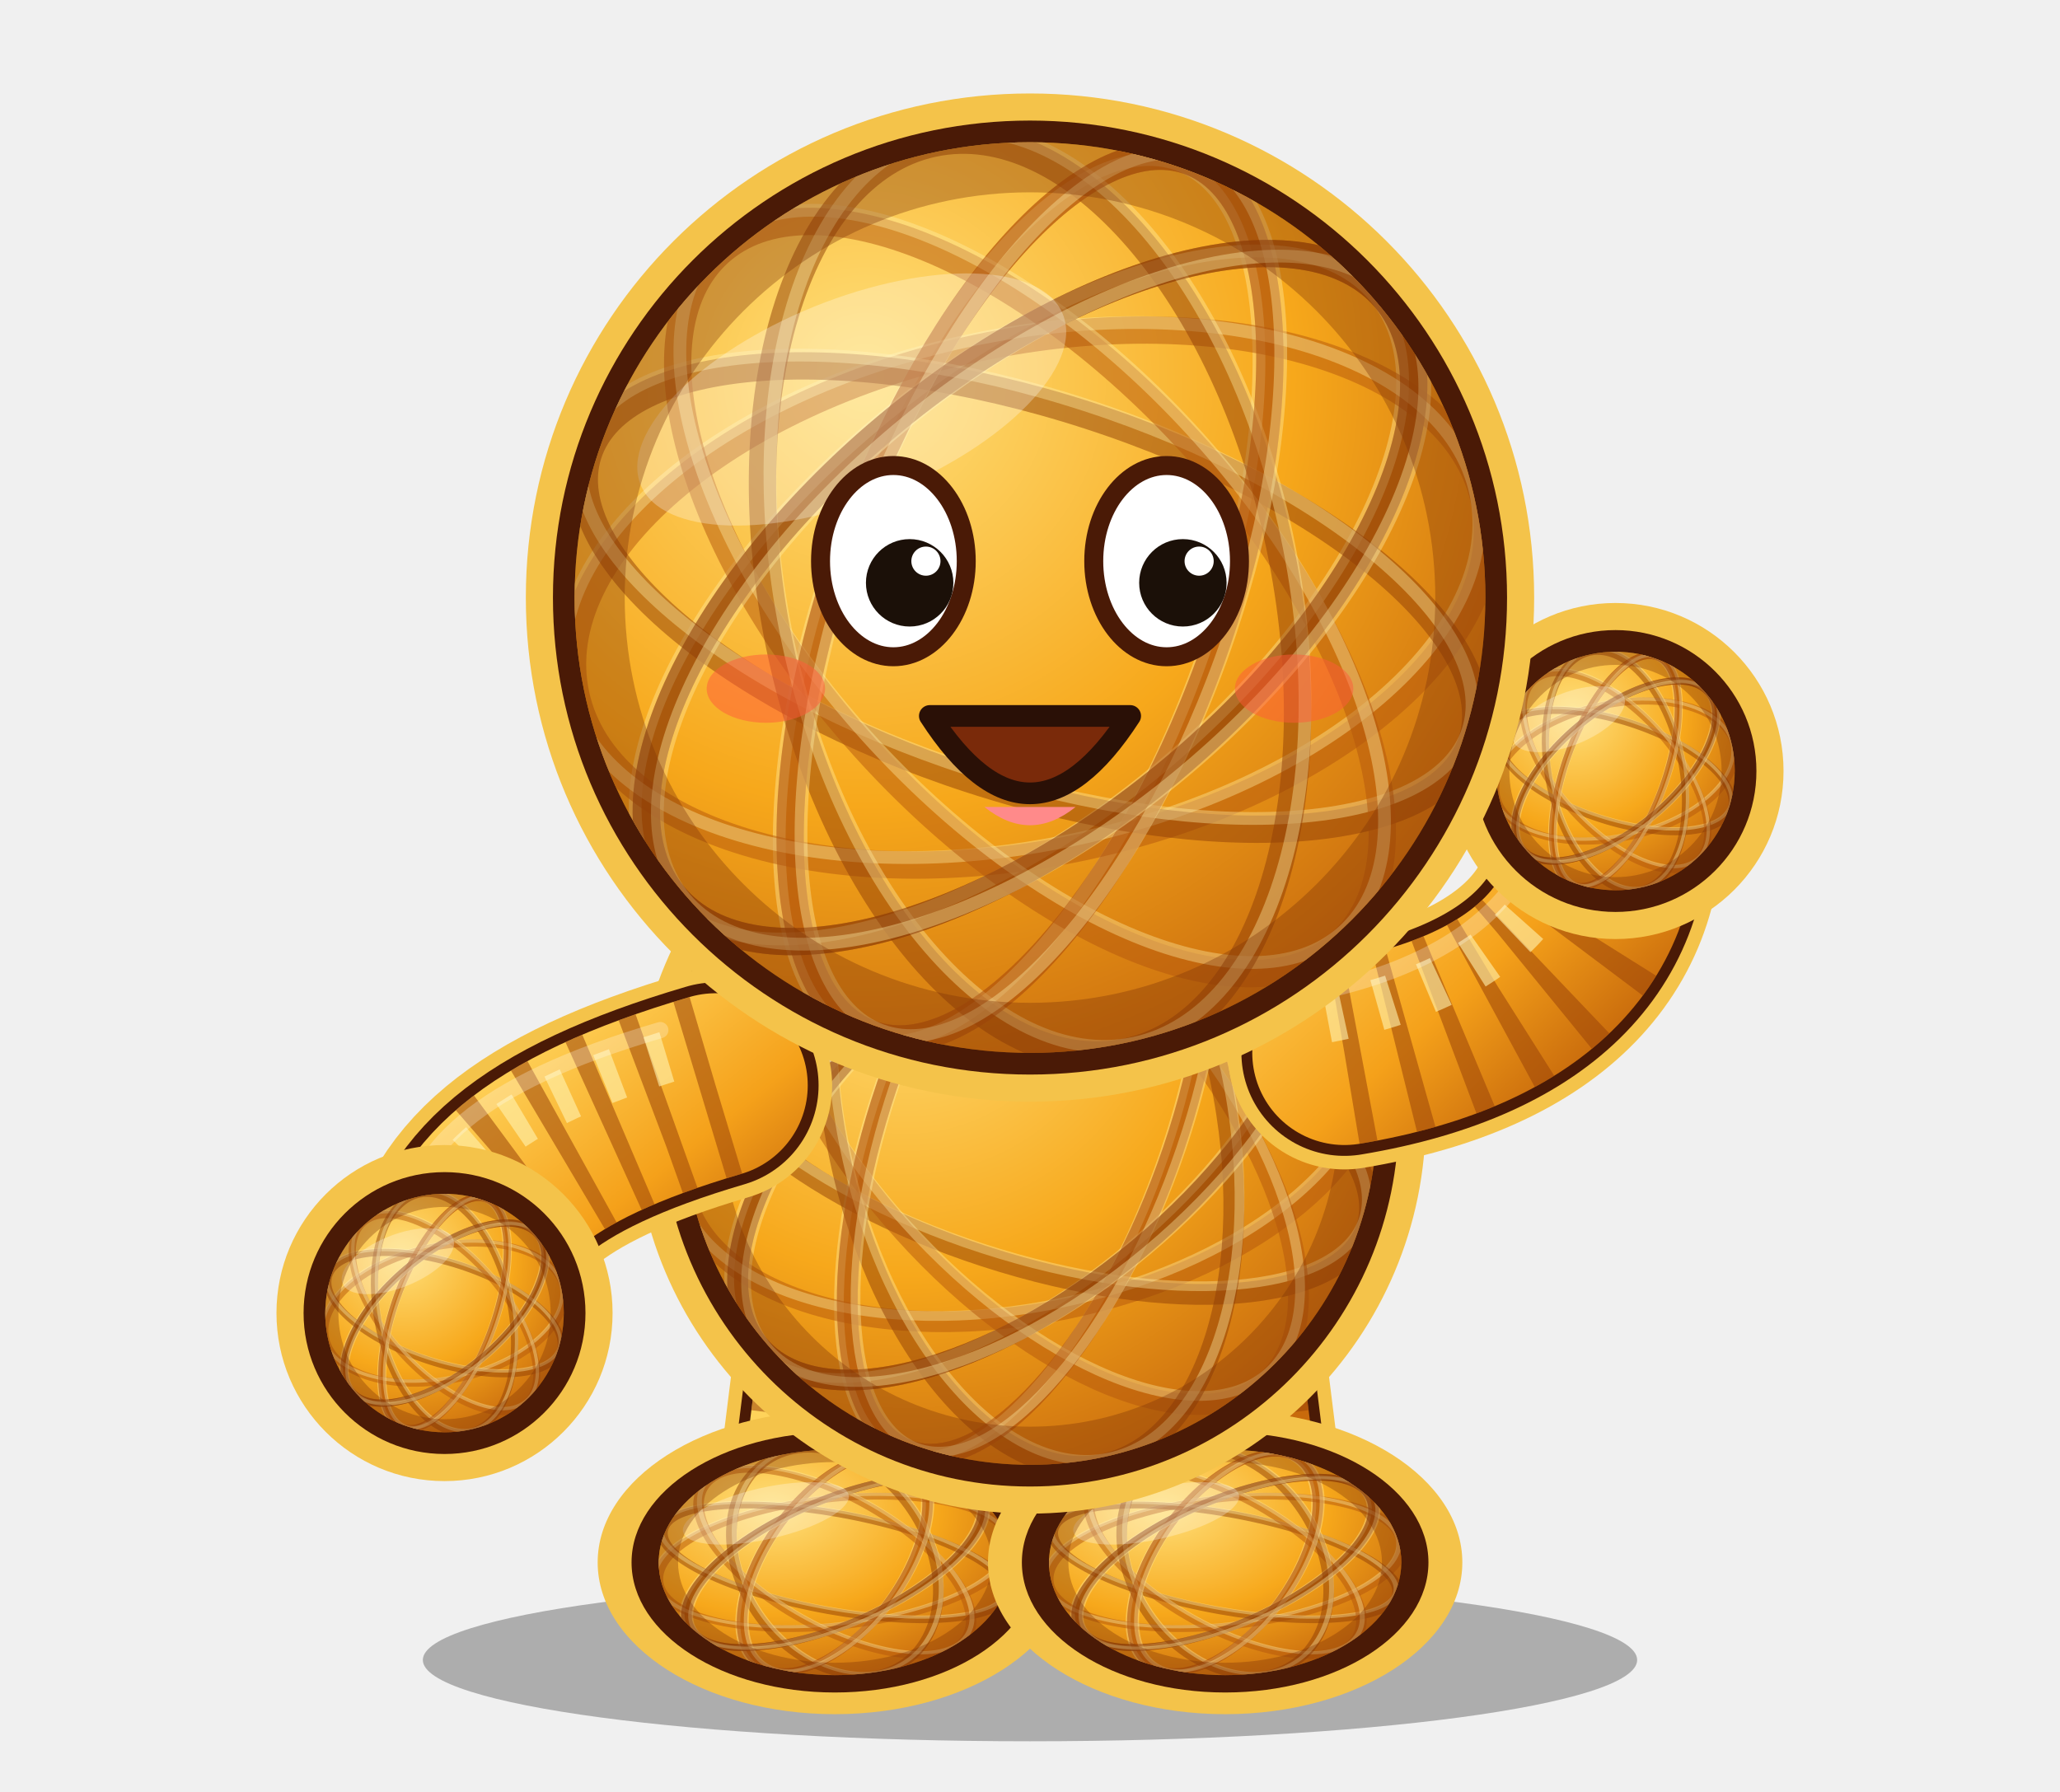
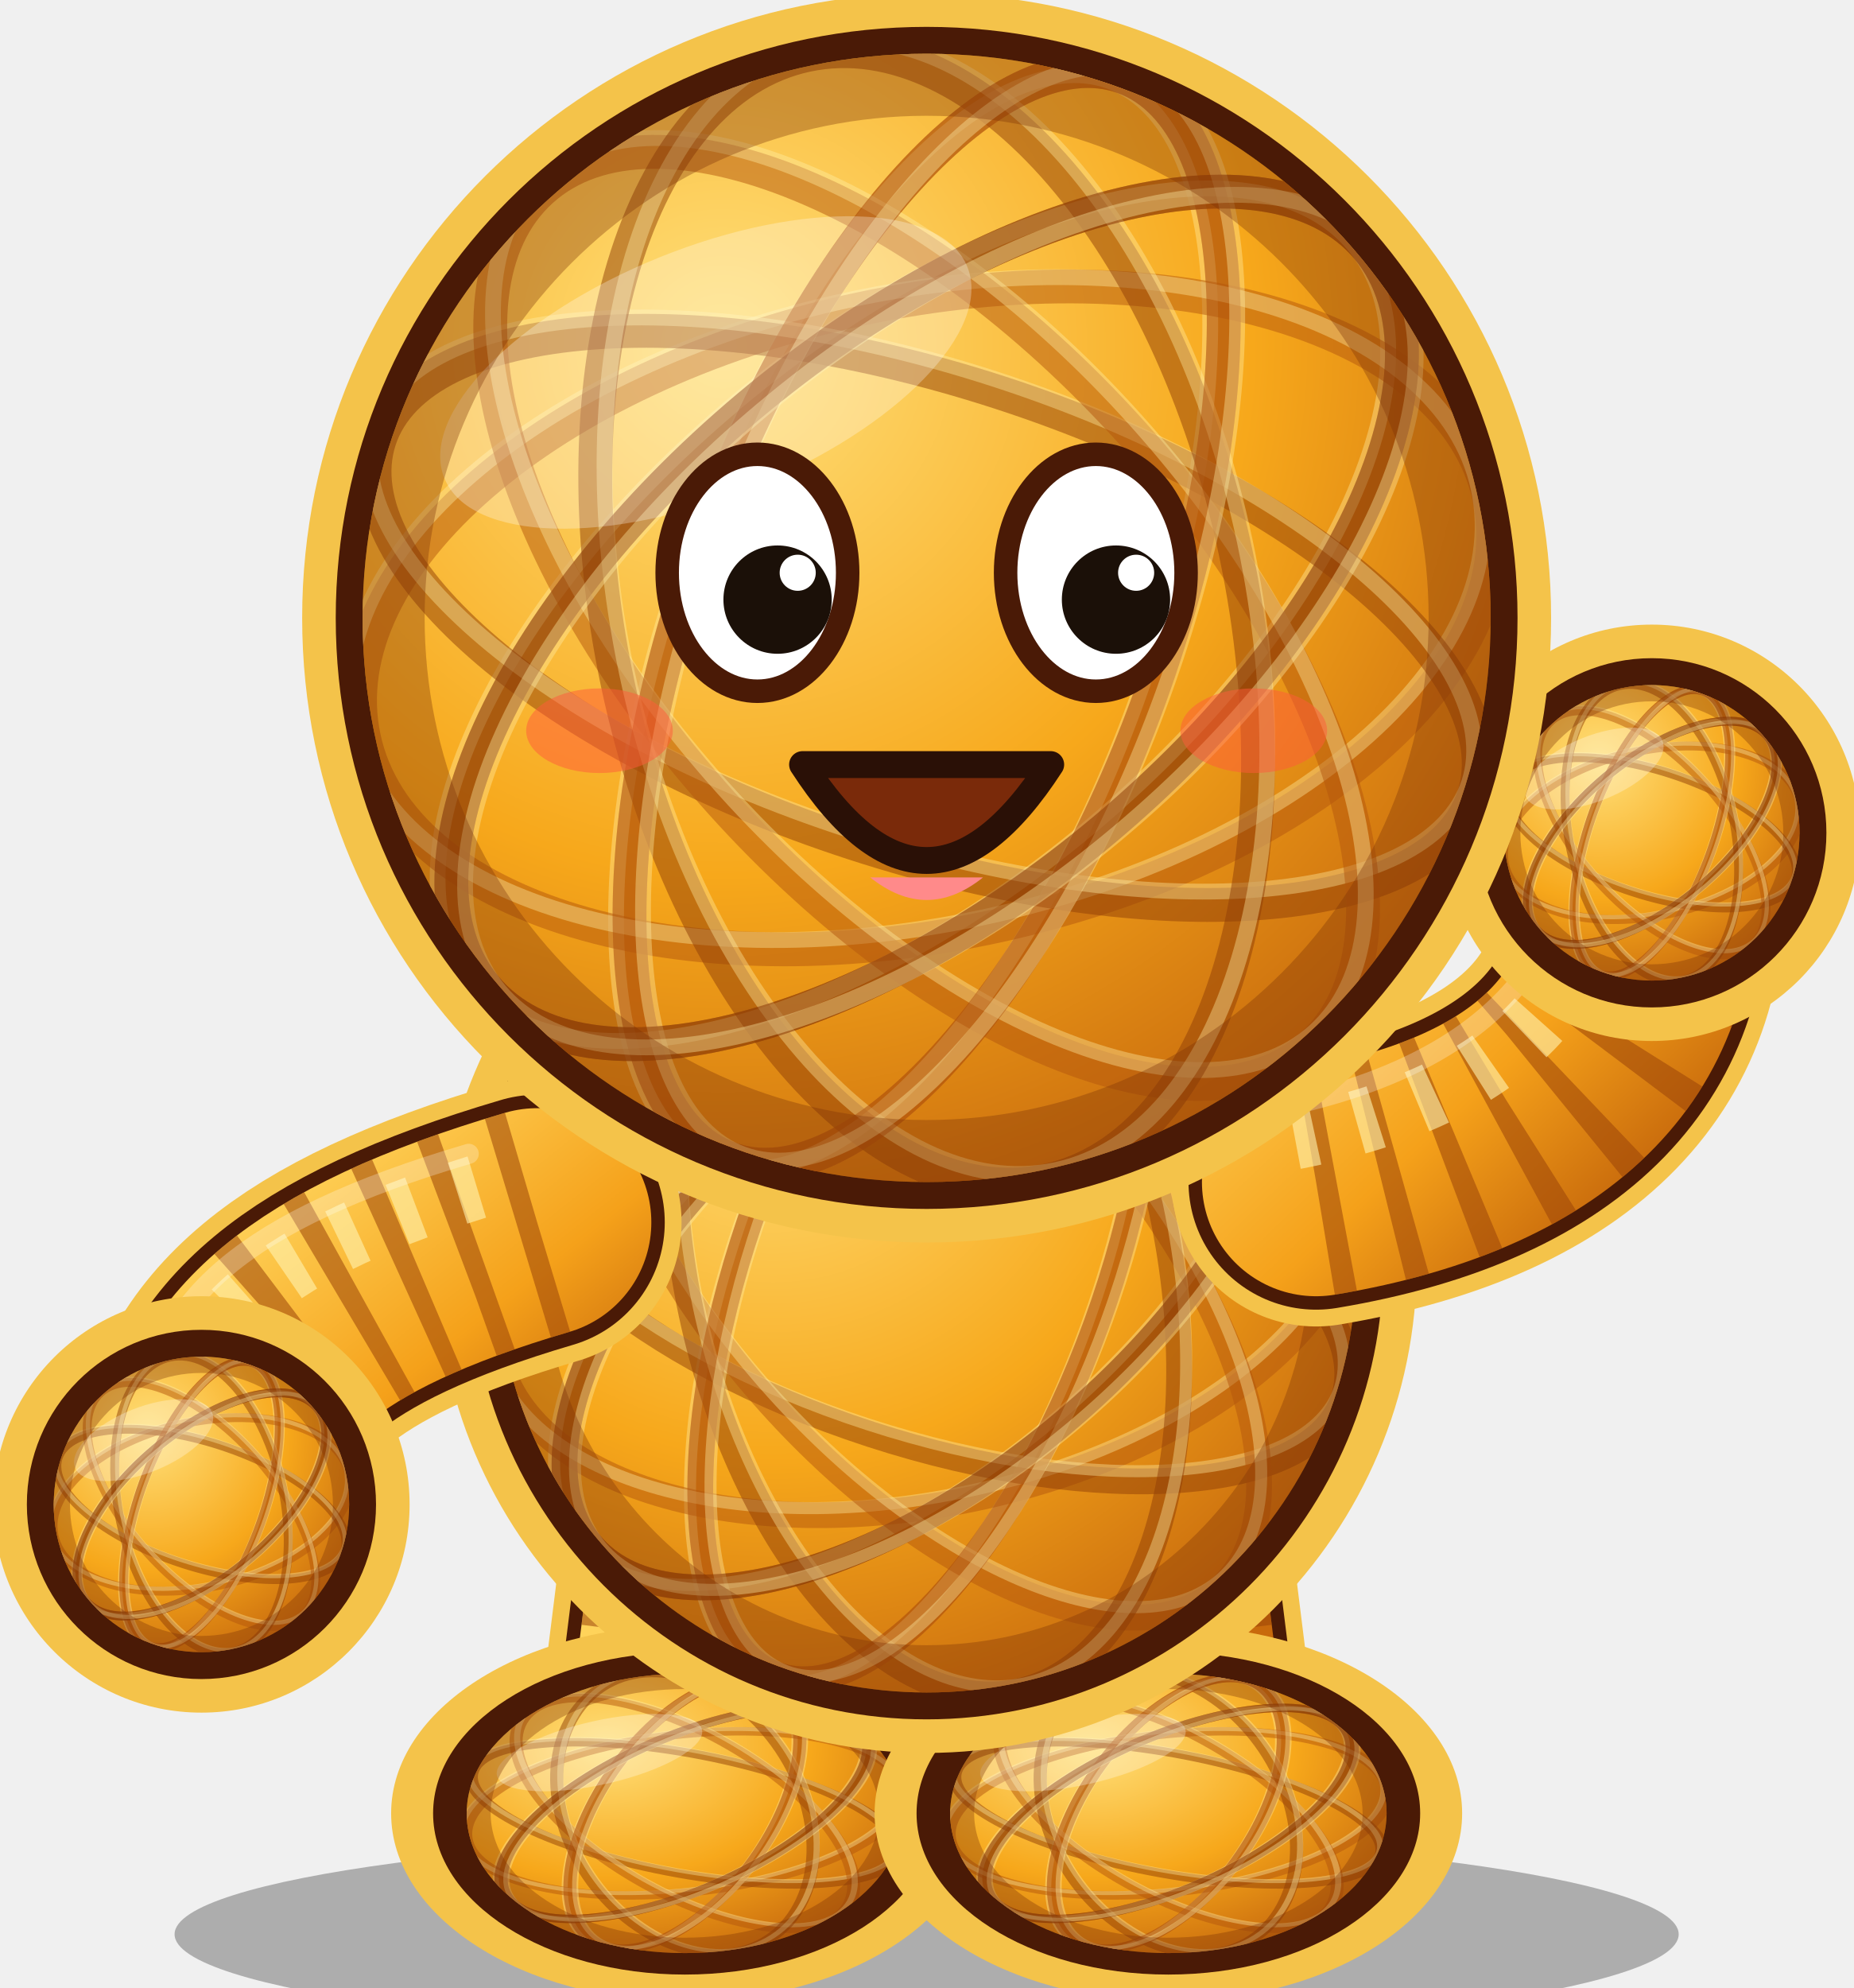
- <svg xmlns="http://www.w3.org/2000/svg" width="330" height="287" viewBox="-190 -110 380 330">
+ <svg xmlns="http://www.w3.org/2000/svg" width="276" height="296" viewBox="-138 -92 276 296">
  <defs>
    <linearGradient id="limbg" x1="0" y1="0" x2="1" y2="1">
      <stop offset="0" stop-color="#FFD35A" />
      <stop offset=".6" stop-color="#F5A11A" />
      <stop offset="1" stop-color="#C86A0C" />
    </linearGradient>
  </defs>
  <ellipse cx="0" cy="196" rx="112" ry="15" fill="#000" opacity=".28" />
  <path d="M-30 140 L-34 172" fill="none" stroke="#F4C34A" stroke-width="49" stroke-linecap="round" />
  <path d="M-30 140 L-34 172" fill="none" stroke="#4a1a06" stroke-width="44" stroke-linecap="round" />
  <path d="M-30 140 L-34 172" fill="none" stroke="url(#limbg)" stroke-width="40" stroke-linecap="round" />
  <path d="M-30 140 L-34 172" fill="none" stroke="#9a4308" stroke-width="40" stroke-linecap="butt" stroke-dasharray="3 6.5" opacity=".55" />
  <path d="M-30 140 L-34 172" fill="none" stroke="#fff3b0" stroke-width="11.2" stroke-linecap="butt" stroke-dasharray="3 6.5" stroke-dashoffset="-3" opacity=".6" transform="translate(-7.2 -7.2)" />
  <path d="M-30 140 L-34 172" fill="none" stroke="#fff" stroke-width="3" stroke-linecap="round" opacity=".25" transform="translate(-12.0 -12.0)" />
  <path d="M30 140 L34 172" fill="none" stroke="#F4C34A" stroke-width="49" stroke-linecap="round" />
  <path d="M30 140 L34 172" fill="none" stroke="#4a1a06" stroke-width="44" stroke-linecap="round" />
  <path d="M30 140 L34 172" fill="none" stroke="url(#limbg)" stroke-width="40" stroke-linecap="round" />
  <path d="M30 140 L34 172" fill="none" stroke="#9a4308" stroke-width="40" stroke-linecap="butt" stroke-dasharray="3 6.5" opacity=".55" />
  <path d="M30 140 L34 172" fill="none" stroke="#fff3b0" stroke-width="11.2" stroke-linecap="butt" stroke-dasharray="3 6.5" stroke-dashoffset="-3" opacity=".6" transform="translate(-7.2 -7.2)" />
  <path d="M30 140 L34 172" fill="none" stroke="#fff" stroke-width="3" stroke-linecap="round" opacity=".25" transform="translate(-12.0 -12.0)" />
  <g transform="translate(-36 178) scale(1.25 0.8)">
    <defs>
      <radialGradient id="r47" cx=".32" cy=".26" r=".85">
        <stop offset="0" stop-color="#FFE07A" />
        <stop offset=".55" stop-color="#F7A81B" />
        <stop offset="1" stop-color="#C4650C" />
      </radialGradient>
      <clipPath id="c47">
        <circle r="26" />
      </clipPath>
    </defs>
    <circle r="35" fill="#F4C34A" />
    <circle r="30" fill="#4a1a06" />
    <circle r="26" fill="url(#r47)" />
    <g clip-path="url(#c47)">
      <g transform="rotate(-70)">
        <ellipse rx="26.52" ry="10.92" fill="none" stroke="#b4560c" stroke-width="1.56" opacity=".5" />
        <ellipse rx="26.52" ry="10.92" fill="none" stroke="#fff0a8" stroke-width="0.728" opacity=".38" transform="translate(-0.39 -0.52)" />
      </g>
      <g transform="rotate(-40)">
        <ellipse rx="26.52" ry="12.74" fill="none" stroke="#8f3d06" stroke-width="1.56" opacity=".5" />
        <ellipse rx="26.52" ry="12.74" fill="none" stroke="#fff0a8" stroke-width="0.728" opacity=".38" transform="translate(-0.39 -0.52)" />
      </g>
      <g transform="rotate(-12)">
        <ellipse rx="26.52" ry="14.56" fill="none" stroke="#b4560c" stroke-width="1.56" opacity=".5" />
        <ellipse rx="26.52" ry="14.56" fill="none" stroke="#fff0a8" stroke-width="0.728" opacity=".38" transform="translate(-0.39 -0.52)" />
      </g>
      <g transform="rotate(18)">
        <ellipse rx="26.52" ry="10.92" fill="none" stroke="#8f3d06" stroke-width="1.56" opacity=".5" />
        <ellipse rx="26.52" ry="10.92" fill="none" stroke="#fff0a8" stroke-width="0.728" opacity=".38" transform="translate(-0.39 -0.52)" />
      </g>
      <g transform="rotate(48)">
        <ellipse rx="26.52" ry="12.74" fill="none" stroke="#b4560c" stroke-width="1.56" opacity=".5" />
        <ellipse rx="26.52" ry="12.74" fill="none" stroke="#fff0a8" stroke-width="0.728" opacity=".38" transform="translate(-0.39 -0.52)" />
      </g>
      <g transform="rotate(78)">
        <ellipse rx="26.52" ry="14.56" fill="none" stroke="#8f3d06" stroke-width="1.56" opacity=".5" />
        <ellipse rx="26.52" ry="14.56" fill="none" stroke="#fff0a8" stroke-width="0.728" opacity=".38" transform="translate(-0.39 -0.52)" />
      </g>
      <g transform="rotate(110)">
        <ellipse rx="26.52" ry="10.92" fill="none" stroke="#b4560c" stroke-width="1.56" opacity=".5" />
        <ellipse rx="26.52" ry="10.92" fill="none" stroke="#fff0a8" stroke-width="0.728" opacity=".38" transform="translate(-0.39 -0.52)" />
      </g>
      <g transform="rotate(140)">
        <ellipse rx="26.52" ry="12.74" fill="none" stroke="#8f3d06" stroke-width="1.56" opacity=".5" />
        <ellipse rx="26.52" ry="12.74" fill="none" stroke="#fff0a8" stroke-width="0.728" opacity=".38" transform="translate(-0.39 -0.52)" />
      </g>
      <ellipse cx="-5.2" cy="-14.3" rx="13.0" ry="5.72" fill="#fff" opacity=".28" transform="rotate(-22)" />
      <circle r="26" fill="none" stroke="#7a3205" stroke-width="5.72" opacity=".35" />
    </g>
  </g>
  <g transform="translate(36 178) scale(1.25 0.8)">
    <defs>
      <radialGradient id="r48" cx=".32" cy=".26" r=".85">
        <stop offset="0" stop-color="#FFE07A" />
        <stop offset=".55" stop-color="#F7A81B" />
        <stop offset="1" stop-color="#C4650C" />
      </radialGradient>
      <clipPath id="c48">
        <circle r="26" />
      </clipPath>
    </defs>
    <circle r="35" fill="#F4C34A" />
    <circle r="30" fill="#4a1a06" />
    <circle r="26" fill="url(#r48)" />
    <g clip-path="url(#c48)">
      <g transform="rotate(-70)">
        <ellipse rx="26.52" ry="10.92" fill="none" stroke="#b4560c" stroke-width="1.56" opacity=".5" />
        <ellipse rx="26.52" ry="10.92" fill="none" stroke="#fff0a8" stroke-width="0.728" opacity=".38" transform="translate(-0.39 -0.52)" />
      </g>
      <g transform="rotate(-40)">
        <ellipse rx="26.52" ry="12.74" fill="none" stroke="#8f3d06" stroke-width="1.56" opacity=".5" />
        <ellipse rx="26.52" ry="12.74" fill="none" stroke="#fff0a8" stroke-width="0.728" opacity=".38" transform="translate(-0.39 -0.52)" />
      </g>
      <g transform="rotate(-12)">
        <ellipse rx="26.52" ry="14.56" fill="none" stroke="#b4560c" stroke-width="1.56" opacity=".5" />
        <ellipse rx="26.52" ry="14.56" fill="none" stroke="#fff0a8" stroke-width="0.728" opacity=".38" transform="translate(-0.39 -0.52)" />
      </g>
      <g transform="rotate(18)">
        <ellipse rx="26.52" ry="10.92" fill="none" stroke="#8f3d06" stroke-width="1.56" opacity=".5" />
        <ellipse rx="26.52" ry="10.92" fill="none" stroke="#fff0a8" stroke-width="0.728" opacity=".38" transform="translate(-0.39 -0.52)" />
      </g>
      <g transform="rotate(48)">
        <ellipse rx="26.52" ry="12.74" fill="none" stroke="#b4560c" stroke-width="1.56" opacity=".5" />
        <ellipse rx="26.52" ry="12.74" fill="none" stroke="#fff0a8" stroke-width="0.728" opacity=".38" transform="translate(-0.39 -0.52)" />
      </g>
      <g transform="rotate(78)">
        <ellipse rx="26.52" ry="14.56" fill="none" stroke="#8f3d06" stroke-width="1.56" opacity=".5" />
        <ellipse rx="26.52" ry="14.56" fill="none" stroke="#fff0a8" stroke-width="0.728" opacity=".38" transform="translate(-0.39 -0.52)" />
      </g>
      <g transform="rotate(110)">
        <ellipse rx="26.52" ry="10.92" fill="none" stroke="#b4560c" stroke-width="1.56" opacity=".5" />
        <ellipse rx="26.52" ry="10.92" fill="none" stroke="#fff0a8" stroke-width="0.728" opacity=".38" transform="translate(-0.39 -0.52)" />
      </g>
      <g transform="rotate(140)">
        <ellipse rx="26.52" ry="12.74" fill="none" stroke="#8f3d06" stroke-width="1.56" opacity=".5" />
        <ellipse rx="26.52" ry="12.74" fill="none" stroke="#fff0a8" stroke-width="0.728" opacity=".38" transform="translate(-0.39 -0.52)" />
      </g>
      <ellipse cx="-5.2" cy="-14.3" rx="13.0" ry="5.72" fill="#fff" opacity=".28" transform="rotate(-22)" />
      <circle r="26" fill="none" stroke="#7a3205" stroke-width="5.72" opacity=".35" />
    </g>
  </g>
  <g transform="translate(0 96)">
    <defs>
      <radialGradient id="r49" cx=".32" cy=".26" r=".85">
        <stop offset="0" stop-color="#FFE07A" />
        <stop offset=".55" stop-color="#F7A81B" />
        <stop offset="1" stop-color="#C4650C" />
      </radialGradient>
      <clipPath id="c49">
        <circle r="64" />
      </clipPath>
    </defs>
    <circle r="73" fill="#F4C34A" />
    <circle r="68" fill="#4a1a06" />
    <circle r="64" fill="url(#r49)" />
    <g clip-path="url(#c49)">
      <g transform="rotate(-70)">
        <ellipse rx="65.28" ry="26.88" fill="none" stroke="#b4560c" stroke-width="3.84" opacity=".5" />
        <ellipse rx="65.28" ry="26.88" fill="none" stroke="#fff0a8" stroke-width="1.792" opacity=".38" transform="translate(-0.96 -1.28)" />
      </g>
      <g transform="rotate(-40)">
        <ellipse rx="65.28" ry="31.36" fill="none" stroke="#8f3d06" stroke-width="3.84" opacity=".5" />
        <ellipse rx="65.28" ry="31.36" fill="none" stroke="#fff0a8" stroke-width="1.792" opacity=".38" transform="translate(-0.96 -1.28)" />
      </g>
      <g transform="rotate(-12)">
        <ellipse rx="65.28" ry="35.84" fill="none" stroke="#b4560c" stroke-width="3.84" opacity=".5" />
        <ellipse rx="65.28" ry="35.84" fill="none" stroke="#fff0a8" stroke-width="1.792" opacity=".38" transform="translate(-0.96 -1.28)" />
      </g>
      <g transform="rotate(18)">
        <ellipse rx="65.28" ry="26.88" fill="none" stroke="#8f3d06" stroke-width="3.84" opacity=".5" />
        <ellipse rx="65.28" ry="26.88" fill="none" stroke="#fff0a8" stroke-width="1.792" opacity=".38" transform="translate(-0.96 -1.28)" />
      </g>
      <g transform="rotate(48)">
        <ellipse rx="65.28" ry="31.36" fill="none" stroke="#b4560c" stroke-width="3.84" opacity=".5" />
        <ellipse rx="65.28" ry="31.36" fill="none" stroke="#fff0a8" stroke-width="1.792" opacity=".38" transform="translate(-0.96 -1.28)" />
      </g>
      <g transform="rotate(78)">
        <ellipse rx="65.28" ry="35.84" fill="none" stroke="#8f3d06" stroke-width="3.84" opacity=".5" />
        <ellipse rx="65.28" ry="35.84" fill="none" stroke="#fff0a8" stroke-width="1.792" opacity=".38" transform="translate(-0.96 -1.28)" />
      </g>
      <g transform="rotate(110)">
        <ellipse rx="65.28" ry="26.88" fill="none" stroke="#b4560c" stroke-width="3.84" opacity=".5" />
        <ellipse rx="65.28" ry="26.88" fill="none" stroke="#fff0a8" stroke-width="1.792" opacity=".38" transform="translate(-0.96 -1.28)" />
      </g>
      <g transform="rotate(140)">
        <ellipse rx="65.28" ry="31.36" fill="none" stroke="#8f3d06" stroke-width="3.84" opacity=".5" />
        <ellipse rx="65.28" ry="31.36" fill="none" stroke="#fff0a8" stroke-width="1.792" opacity=".38" transform="translate(-0.96 -1.28)" />
      </g>
      <ellipse cx="-12.8" cy="-35.2" rx="32.0" ry="14.08" fill="#fff" opacity=".28" transform="rotate(-22)" />
      <circle r="64" fill="none" stroke="#7a3205" stroke-width="14.08" opacity=".35" />
    </g>
  </g>
  <path d="M-58 90 C-92 100 -104 112 -106 128" fill="none" stroke="#F4C34A" stroke-width="43" stroke-linecap="round" />
  <path d="M-58 90 C-92 100 -104 112 -106 128" fill="none" stroke="#4a1a06" stroke-width="38" stroke-linecap="round" />
  <path d="M-58 90 C-92 100 -104 112 -106 128" fill="none" stroke="url(#limbg)" stroke-width="34" stroke-linecap="round" />
  <path d="M-58 90 C-92 100 -104 112 -106 128" fill="none" stroke="#9a4308" stroke-width="34" stroke-linecap="butt" stroke-dasharray="3 6.5" opacity=".55" />
  <path d="M-58 90 C-92 100 -104 112 -106 128" fill="none" stroke="#fff3b0" stroke-width="9.52" stroke-linecap="butt" stroke-dasharray="3 6.5" stroke-dashoffset="-3" opacity=".6" transform="translate(-6.12 -6.12)" />
  <path d="M-58 90 C-92 100 -104 112 -106 128" fill="none" stroke="#fff" stroke-width="3" stroke-linecap="round" opacity=".25" transform="translate(-10.2 -10.2)" />
  <path d="M58 84 C94 78 108 60 106 38" fill="none" stroke="#F4C34A" stroke-width="43" stroke-linecap="round" />
  <path d="M58 84 C94 78 108 60 106 38" fill="none" stroke="#4a1a06" stroke-width="38" stroke-linecap="round" />
  <path d="M58 84 C94 78 108 60 106 38" fill="none" stroke="url(#limbg)" stroke-width="34" stroke-linecap="round" />
  <path d="M58 84 C94 78 108 60 106 38" fill="none" stroke="#9a4308" stroke-width="34" stroke-linecap="butt" stroke-dasharray="3 6.5" opacity=".55" />
  <path d="M58 84 C94 78 108 60 106 38" fill="none" stroke="#fff3b0" stroke-width="9.52" stroke-linecap="butt" stroke-dasharray="3 6.5" stroke-dashoffset="-3" opacity=".6" transform="translate(-6.12 -6.12)" />
  <path d="M58 84 C94 78 108 60 106 38" fill="none" stroke="#fff" stroke-width="3" stroke-linecap="round" opacity=".25" transform="translate(-10.2 -10.2)" />
  <g transform="translate(-108 132) scale(1 1)">
    <defs>
      <radialGradient id="r50" cx=".32" cy=".26" r=".85">
        <stop offset="0" stop-color="#FFE07A" />
        <stop offset=".55" stop-color="#F7A81B" />
        <stop offset="1" stop-color="#C4650C" />
      </radialGradient>
      <clipPath id="c50">
        <circle r="22" />
      </clipPath>
    </defs>
    <circle r="31" fill="#F4C34A" />
    <circle r="26" fill="#4a1a06" />
    <circle r="22" fill="url(#r50)" />
    <g clip-path="url(#c50)">
      <g transform="rotate(-70)">
        <ellipse rx="22.44" ry="9.24" fill="none" stroke="#b4560c" stroke-width="1.32" opacity=".5" />
        <ellipse rx="22.44" ry="9.24" fill="none" stroke="#fff0a8" stroke-width="0.616" opacity=".38" transform="translate(-0.33 -0.44)" />
      </g>
      <g transform="rotate(-40)">
        <ellipse rx="22.44" ry="10.78" fill="none" stroke="#8f3d06" stroke-width="1.32" opacity=".5" />
        <ellipse rx="22.44" ry="10.78" fill="none" stroke="#fff0a8" stroke-width="0.616" opacity=".38" transform="translate(-0.33 -0.44)" />
      </g>
      <g transform="rotate(-12)">
        <ellipse rx="22.44" ry="12.32" fill="none" stroke="#b4560c" stroke-width="1.32" opacity=".5" />
        <ellipse rx="22.44" ry="12.32" fill="none" stroke="#fff0a8" stroke-width="0.616" opacity=".38" transform="translate(-0.33 -0.44)" />
      </g>
      <g transform="rotate(18)">
        <ellipse rx="22.44" ry="9.24" fill="none" stroke="#8f3d06" stroke-width="1.32" opacity=".5" />
        <ellipse rx="22.44" ry="9.24" fill="none" stroke="#fff0a8" stroke-width="0.616" opacity=".38" transform="translate(-0.33 -0.44)" />
      </g>
      <g transform="rotate(48)">
        <ellipse rx="22.44" ry="10.78" fill="none" stroke="#b4560c" stroke-width="1.32" opacity=".5" />
        <ellipse rx="22.44" ry="10.78" fill="none" stroke="#fff0a8" stroke-width="0.616" opacity=".38" transform="translate(-0.33 -0.44)" />
      </g>
      <g transform="rotate(78)">
        <ellipse rx="22.44" ry="12.32" fill="none" stroke="#8f3d06" stroke-width="1.32" opacity=".5" />
        <ellipse rx="22.44" ry="12.32" fill="none" stroke="#fff0a8" stroke-width="0.616" opacity=".38" transform="translate(-0.33 -0.44)" />
      </g>
      <g transform="rotate(110)">
        <ellipse rx="22.44" ry="9.24" fill="none" stroke="#b4560c" stroke-width="1.32" opacity=".5" />
        <ellipse rx="22.44" ry="9.24" fill="none" stroke="#fff0a8" stroke-width="0.616" opacity=".38" transform="translate(-0.33 -0.44)" />
      </g>
      <g transform="rotate(140)">
        <ellipse rx="22.44" ry="10.78" fill="none" stroke="#8f3d06" stroke-width="1.32" opacity=".5" />
        <ellipse rx="22.44" ry="10.78" fill="none" stroke="#fff0a8" stroke-width="0.616" opacity=".38" transform="translate(-0.33 -0.44)" />
      </g>
      <ellipse cx="-4.4" cy="-12.1" rx="11.0" ry="4.84" fill="#fff" opacity=".28" transform="rotate(-22)" />
      <circle r="22" fill="none" stroke="#7a3205" stroke-width="4.84" opacity=".35" />
    </g>
  </g>
  <g transform="translate(108 32) scale(1 1)">
    <defs>
      <radialGradient id="r51" cx=".32" cy=".26" r=".85">
        <stop offset="0" stop-color="#FFE07A" />
        <stop offset=".55" stop-color="#F7A81B" />
        <stop offset="1" stop-color="#C4650C" />
      </radialGradient>
      <clipPath id="c51">
        <circle r="22" />
      </clipPath>
    </defs>
    <circle r="31" fill="#F4C34A" />
    <circle r="26" fill="#4a1a06" />
    <circle r="22" fill="url(#r51)" />
    <g clip-path="url(#c51)">
      <g transform="rotate(-70)">
        <ellipse rx="22.44" ry="9.24" fill="none" stroke="#b4560c" stroke-width="1.32" opacity=".5" />
        <ellipse rx="22.44" ry="9.24" fill="none" stroke="#fff0a8" stroke-width="0.616" opacity=".38" transform="translate(-0.33 -0.44)" />
      </g>
      <g transform="rotate(-40)">
        <ellipse rx="22.44" ry="10.78" fill="none" stroke="#8f3d06" stroke-width="1.32" opacity=".5" />
        <ellipse rx="22.44" ry="10.78" fill="none" stroke="#fff0a8" stroke-width="0.616" opacity=".38" transform="translate(-0.33 -0.44)" />
      </g>
      <g transform="rotate(-12)">
        <ellipse rx="22.44" ry="12.32" fill="none" stroke="#b4560c" stroke-width="1.32" opacity=".5" />
        <ellipse rx="22.44" ry="12.32" fill="none" stroke="#fff0a8" stroke-width="0.616" opacity=".38" transform="translate(-0.33 -0.44)" />
      </g>
      <g transform="rotate(18)">
        <ellipse rx="22.44" ry="9.24" fill="none" stroke="#8f3d06" stroke-width="1.32" opacity=".5" />
        <ellipse rx="22.44" ry="9.24" fill="none" stroke="#fff0a8" stroke-width="0.616" opacity=".38" transform="translate(-0.33 -0.44)" />
      </g>
      <g transform="rotate(48)">
        <ellipse rx="22.44" ry="10.78" fill="none" stroke="#b4560c" stroke-width="1.32" opacity=".5" />
        <ellipse rx="22.44" ry="10.78" fill="none" stroke="#fff0a8" stroke-width="0.616" opacity=".38" transform="translate(-0.33 -0.44)" />
      </g>
      <g transform="rotate(78)">
        <ellipse rx="22.44" ry="12.32" fill="none" stroke="#8f3d06" stroke-width="1.32" opacity=".5" />
        <ellipse rx="22.44" ry="12.32" fill="none" stroke="#fff0a8" stroke-width="0.616" opacity=".38" transform="translate(-0.33 -0.44)" />
      </g>
      <g transform="rotate(110)">
        <ellipse rx="22.44" ry="9.24" fill="none" stroke="#b4560c" stroke-width="1.32" opacity=".5" />
        <ellipse rx="22.44" ry="9.24" fill="none" stroke="#fff0a8" stroke-width="0.616" opacity=".38" transform="translate(-0.33 -0.44)" />
      </g>
      <g transform="rotate(140)">
        <ellipse rx="22.44" ry="10.78" fill="none" stroke="#8f3d06" stroke-width="1.32" opacity=".5" />
        <ellipse rx="22.44" ry="10.78" fill="none" stroke="#fff0a8" stroke-width="0.616" opacity=".38" transform="translate(-0.33 -0.44)" />
      </g>
      <ellipse cx="-4.4" cy="-12.1" rx="11.0" ry="4.84" fill="#fff" opacity=".28" transform="rotate(-22)" />
      <circle r="22" fill="none" stroke="#7a3205" stroke-width="4.84" opacity=".35" />
    </g>
  </g>
  <g transform="translate(0 0) rotate(0)">
    <defs>
      <radialGradient id="r52" cx=".32" cy=".26" r=".85">
        <stop offset="0" stop-color="#FFE07A" />
        <stop offset=".55" stop-color="#F7A81B" />
        <stop offset="1" stop-color="#C4650C" />
      </radialGradient>
      <clipPath id="c52">
        <circle r="84" />
      </clipPath>
    </defs>
    <circle r="93" fill="#F4C34A" />
    <circle r="88" fill="#4a1a06" />
    <circle r="84" fill="url(#r52)" />
    <g clip-path="url(#c52)">
      <g transform="rotate(-70)">
        <ellipse rx="85.68" ry="35.28" fill="none" stroke="#b4560c" stroke-width="5.04" opacity=".5" />
        <ellipse rx="85.68" ry="35.28" fill="none" stroke="#fff0a8" stroke-width="2.352" opacity=".38" transform="translate(-1.26 -1.68)" />
      </g>
      <g transform="rotate(-40)">
        <ellipse rx="85.68" ry="41.16" fill="none" stroke="#8f3d06" stroke-width="5.04" opacity=".5" />
        <ellipse rx="85.68" ry="41.16" fill="none" stroke="#fff0a8" stroke-width="2.352" opacity=".38" transform="translate(-1.26 -1.68)" />
      </g>
      <g transform="rotate(-12)">
        <ellipse rx="85.68" ry="47.04" fill="none" stroke="#b4560c" stroke-width="5.04" opacity=".5" />
        <ellipse rx="85.68" ry="47.04" fill="none" stroke="#fff0a8" stroke-width="2.352" opacity=".38" transform="translate(-1.26 -1.68)" />
      </g>
      <g transform="rotate(18)">
        <ellipse rx="85.68" ry="35.28" fill="none" stroke="#8f3d06" stroke-width="5.04" opacity=".5" />
        <ellipse rx="85.68" ry="35.28" fill="none" stroke="#fff0a8" stroke-width="2.352" opacity=".38" transform="translate(-1.26 -1.68)" />
      </g>
      <g transform="rotate(48)">
        <ellipse rx="85.68" ry="41.16" fill="none" stroke="#b4560c" stroke-width="5.04" opacity=".5" />
        <ellipse rx="85.68" ry="41.16" fill="none" stroke="#fff0a8" stroke-width="2.352" opacity=".38" transform="translate(-1.26 -1.68)" />
      </g>
      <g transform="rotate(78)">
        <ellipse rx="85.68" ry="47.04" fill="none" stroke="#8f3d06" stroke-width="5.04" opacity=".5" />
        <ellipse rx="85.68" ry="47.04" fill="none" stroke="#fff0a8" stroke-width="2.352" opacity=".38" transform="translate(-1.26 -1.68)" />
      </g>
      <g transform="rotate(110)">
        <ellipse rx="85.68" ry="35.28" fill="none" stroke="#b4560c" stroke-width="5.04" opacity=".5" />
        <ellipse rx="85.68" ry="35.28" fill="none" stroke="#fff0a8" stroke-width="2.352" opacity=".38" transform="translate(-1.26 -1.68)" />
      </g>
      <g transform="rotate(140)">
        <ellipse rx="85.68" ry="41.16" fill="none" stroke="#8f3d06" stroke-width="5.04" opacity=".5" />
        <ellipse rx="85.68" ry="41.16" fill="none" stroke="#fff0a8" stroke-width="2.352" opacity=".38" transform="translate(-1.26 -1.68)" />
      </g>
      <ellipse cx="-16.8" cy="-46.2" rx="42.0" ry="18.48" fill="#fff" opacity=".28" transform="rotate(-22)" />
      <circle r="84" fill="none" stroke="#7a3205" stroke-width="18.48" opacity=".35" />
    </g>
    <ellipse cx="-48.72" cy="16.8" rx="10.92" ry="6.3" fill="#ff5a3a" opacity=".5" />
    <ellipse cx="48.72" cy="16.8" rx="10.92" ry="6.3" fill="#ff5a3a" opacity=".5" />
    <ellipse cx="-25.2" cy="-6.72" rx="13.44" ry="17.64" fill="#fff" stroke="#4a1a06" stroke-width="3.5" />
    <ellipse cx="25.2" cy="-6.72" rx="13.44" ry="17.64" fill="#fff" stroke="#4a1a06" stroke-width="3.5" />
    <circle cx="-22.2" cy="-2.72" r="8.064" fill="#1b1008" />
    <circle cx="28.2" cy="-2.72" r="8.064" fill="#1b1008" />
    <circle cx="-19.2" cy="-6.72" r="2.688" fill="#fff" />
    <circle cx="31.2" cy="-6.72" r="2.688" fill="#fff" />
    <path d="M-18.48 21.84 Q0 50.4 18.48 21.84 Z" fill="#7a2a0a" stroke="#2a1006" stroke-width="4" stroke-linejoin="round" />
    <path d="M-8.4 38.64 Q0 45.36 8.4 38.64" fill="#ff8a8a" />
  </g>
</svg>
